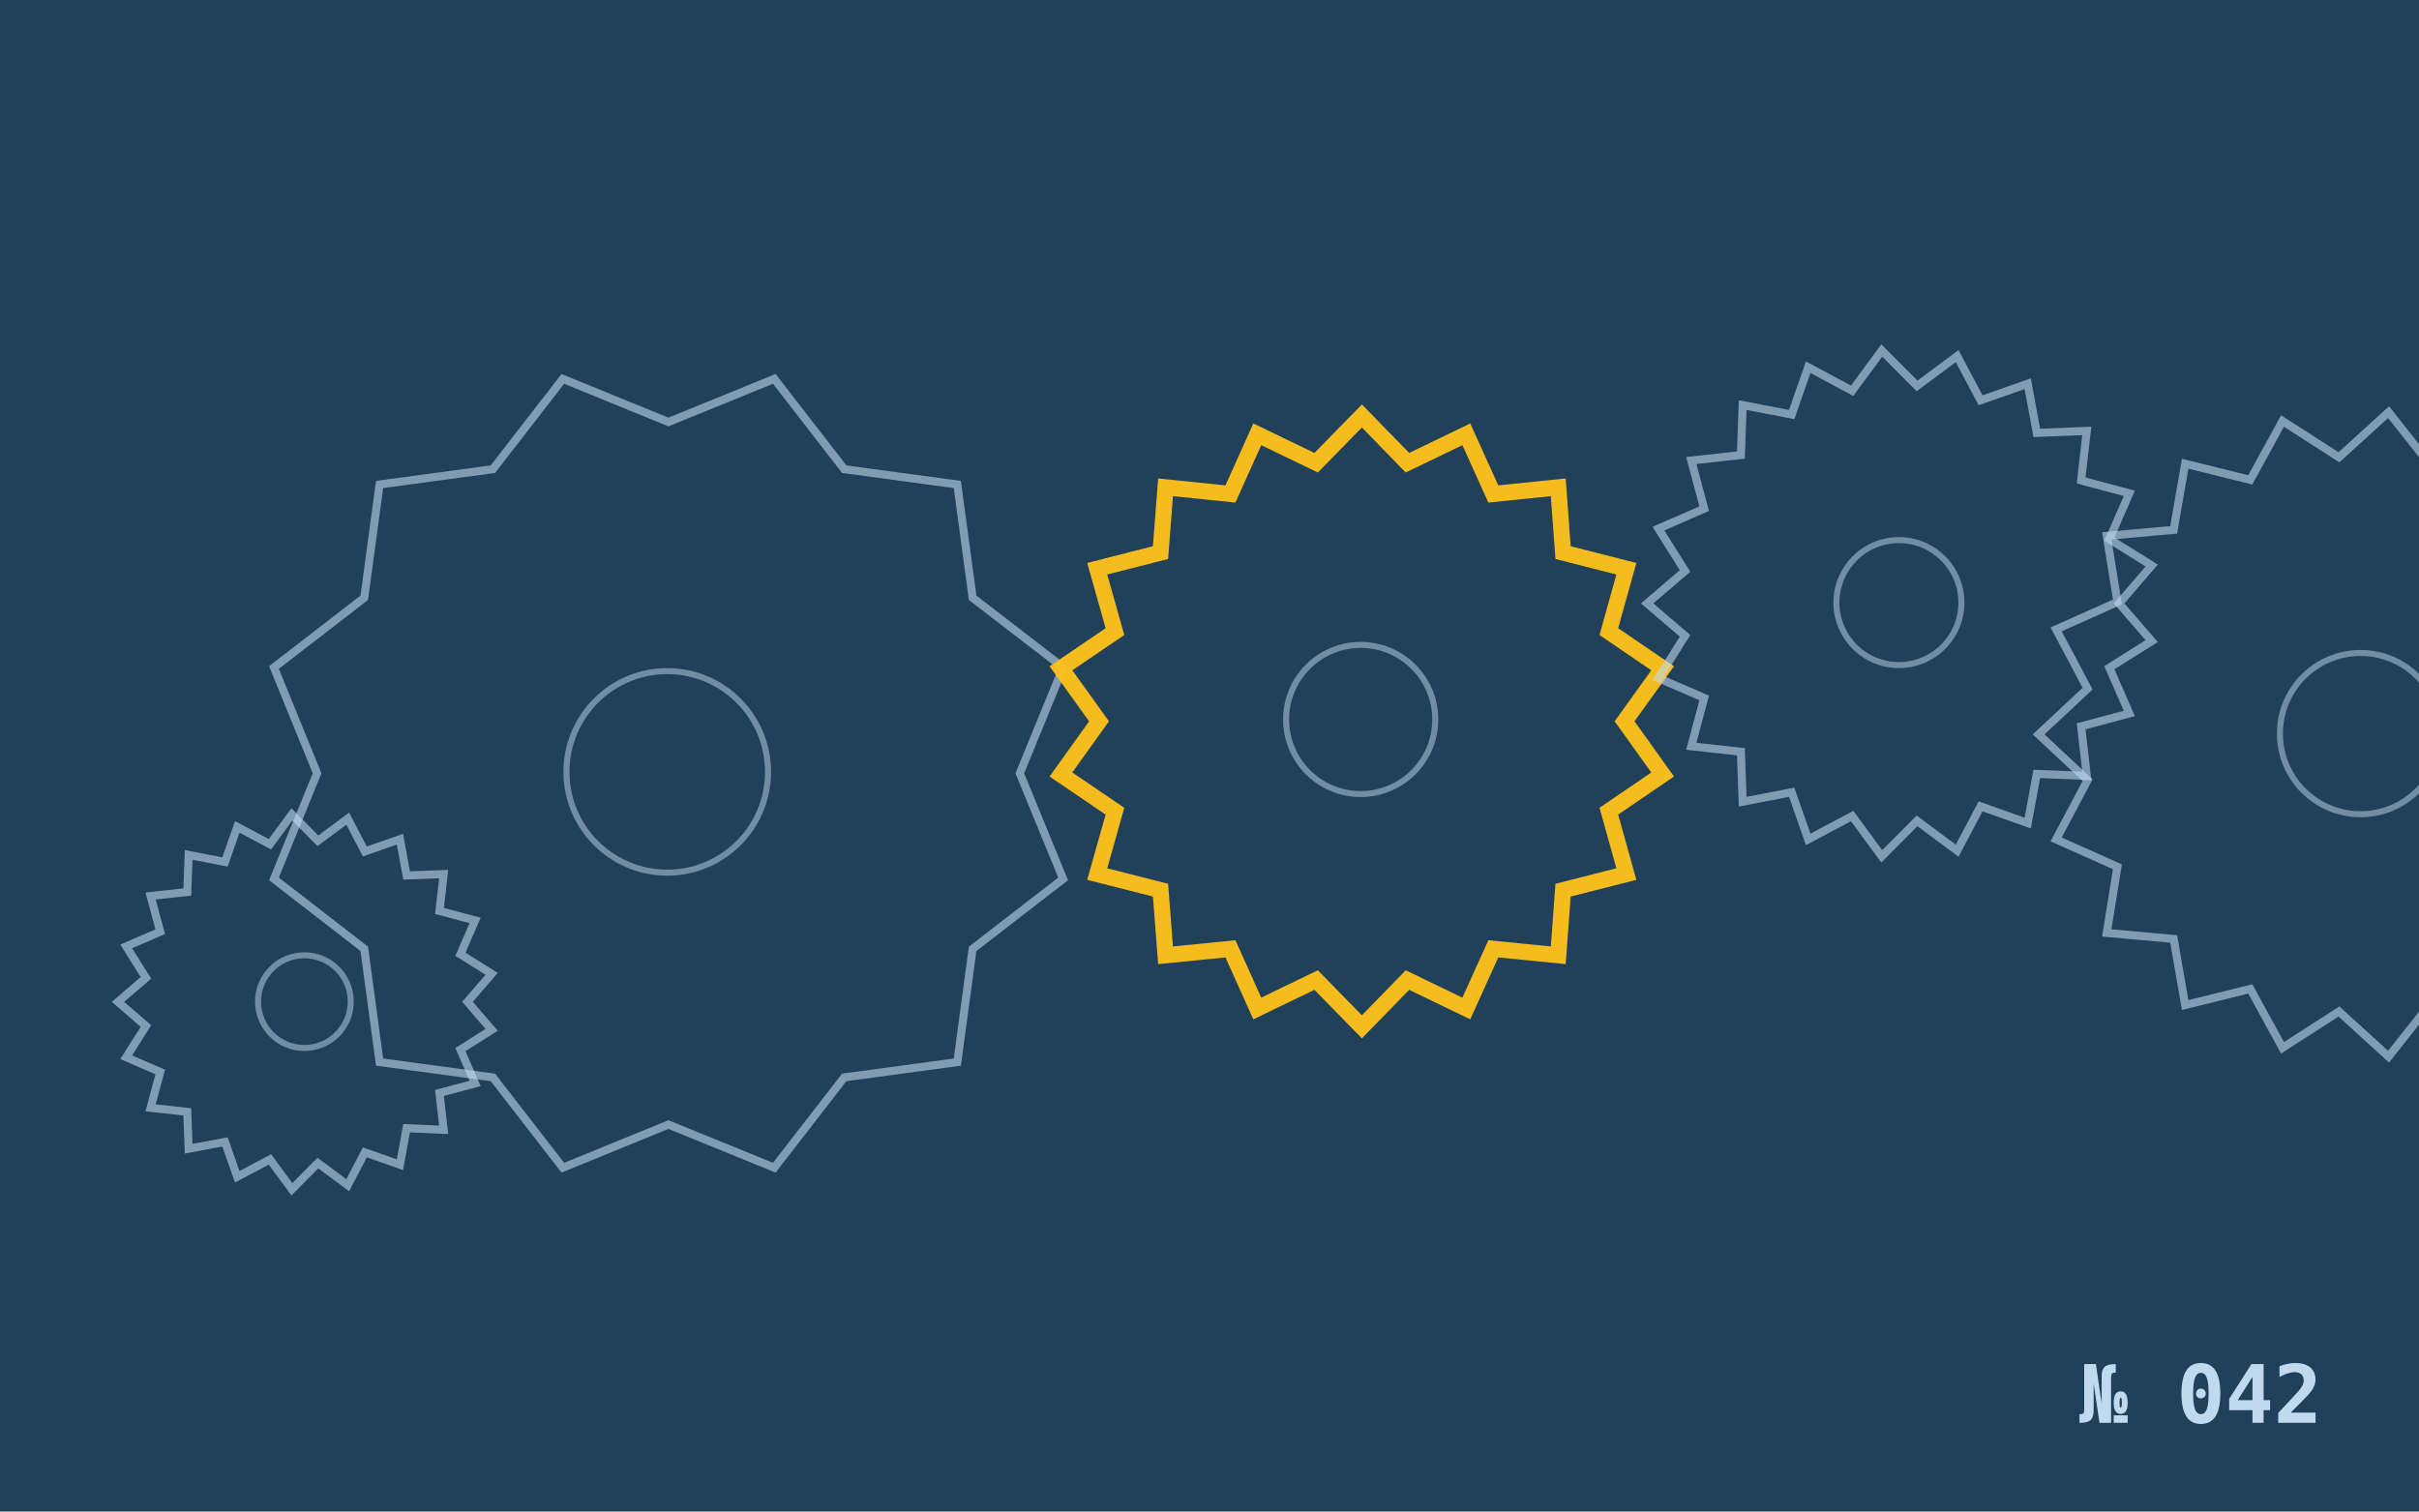
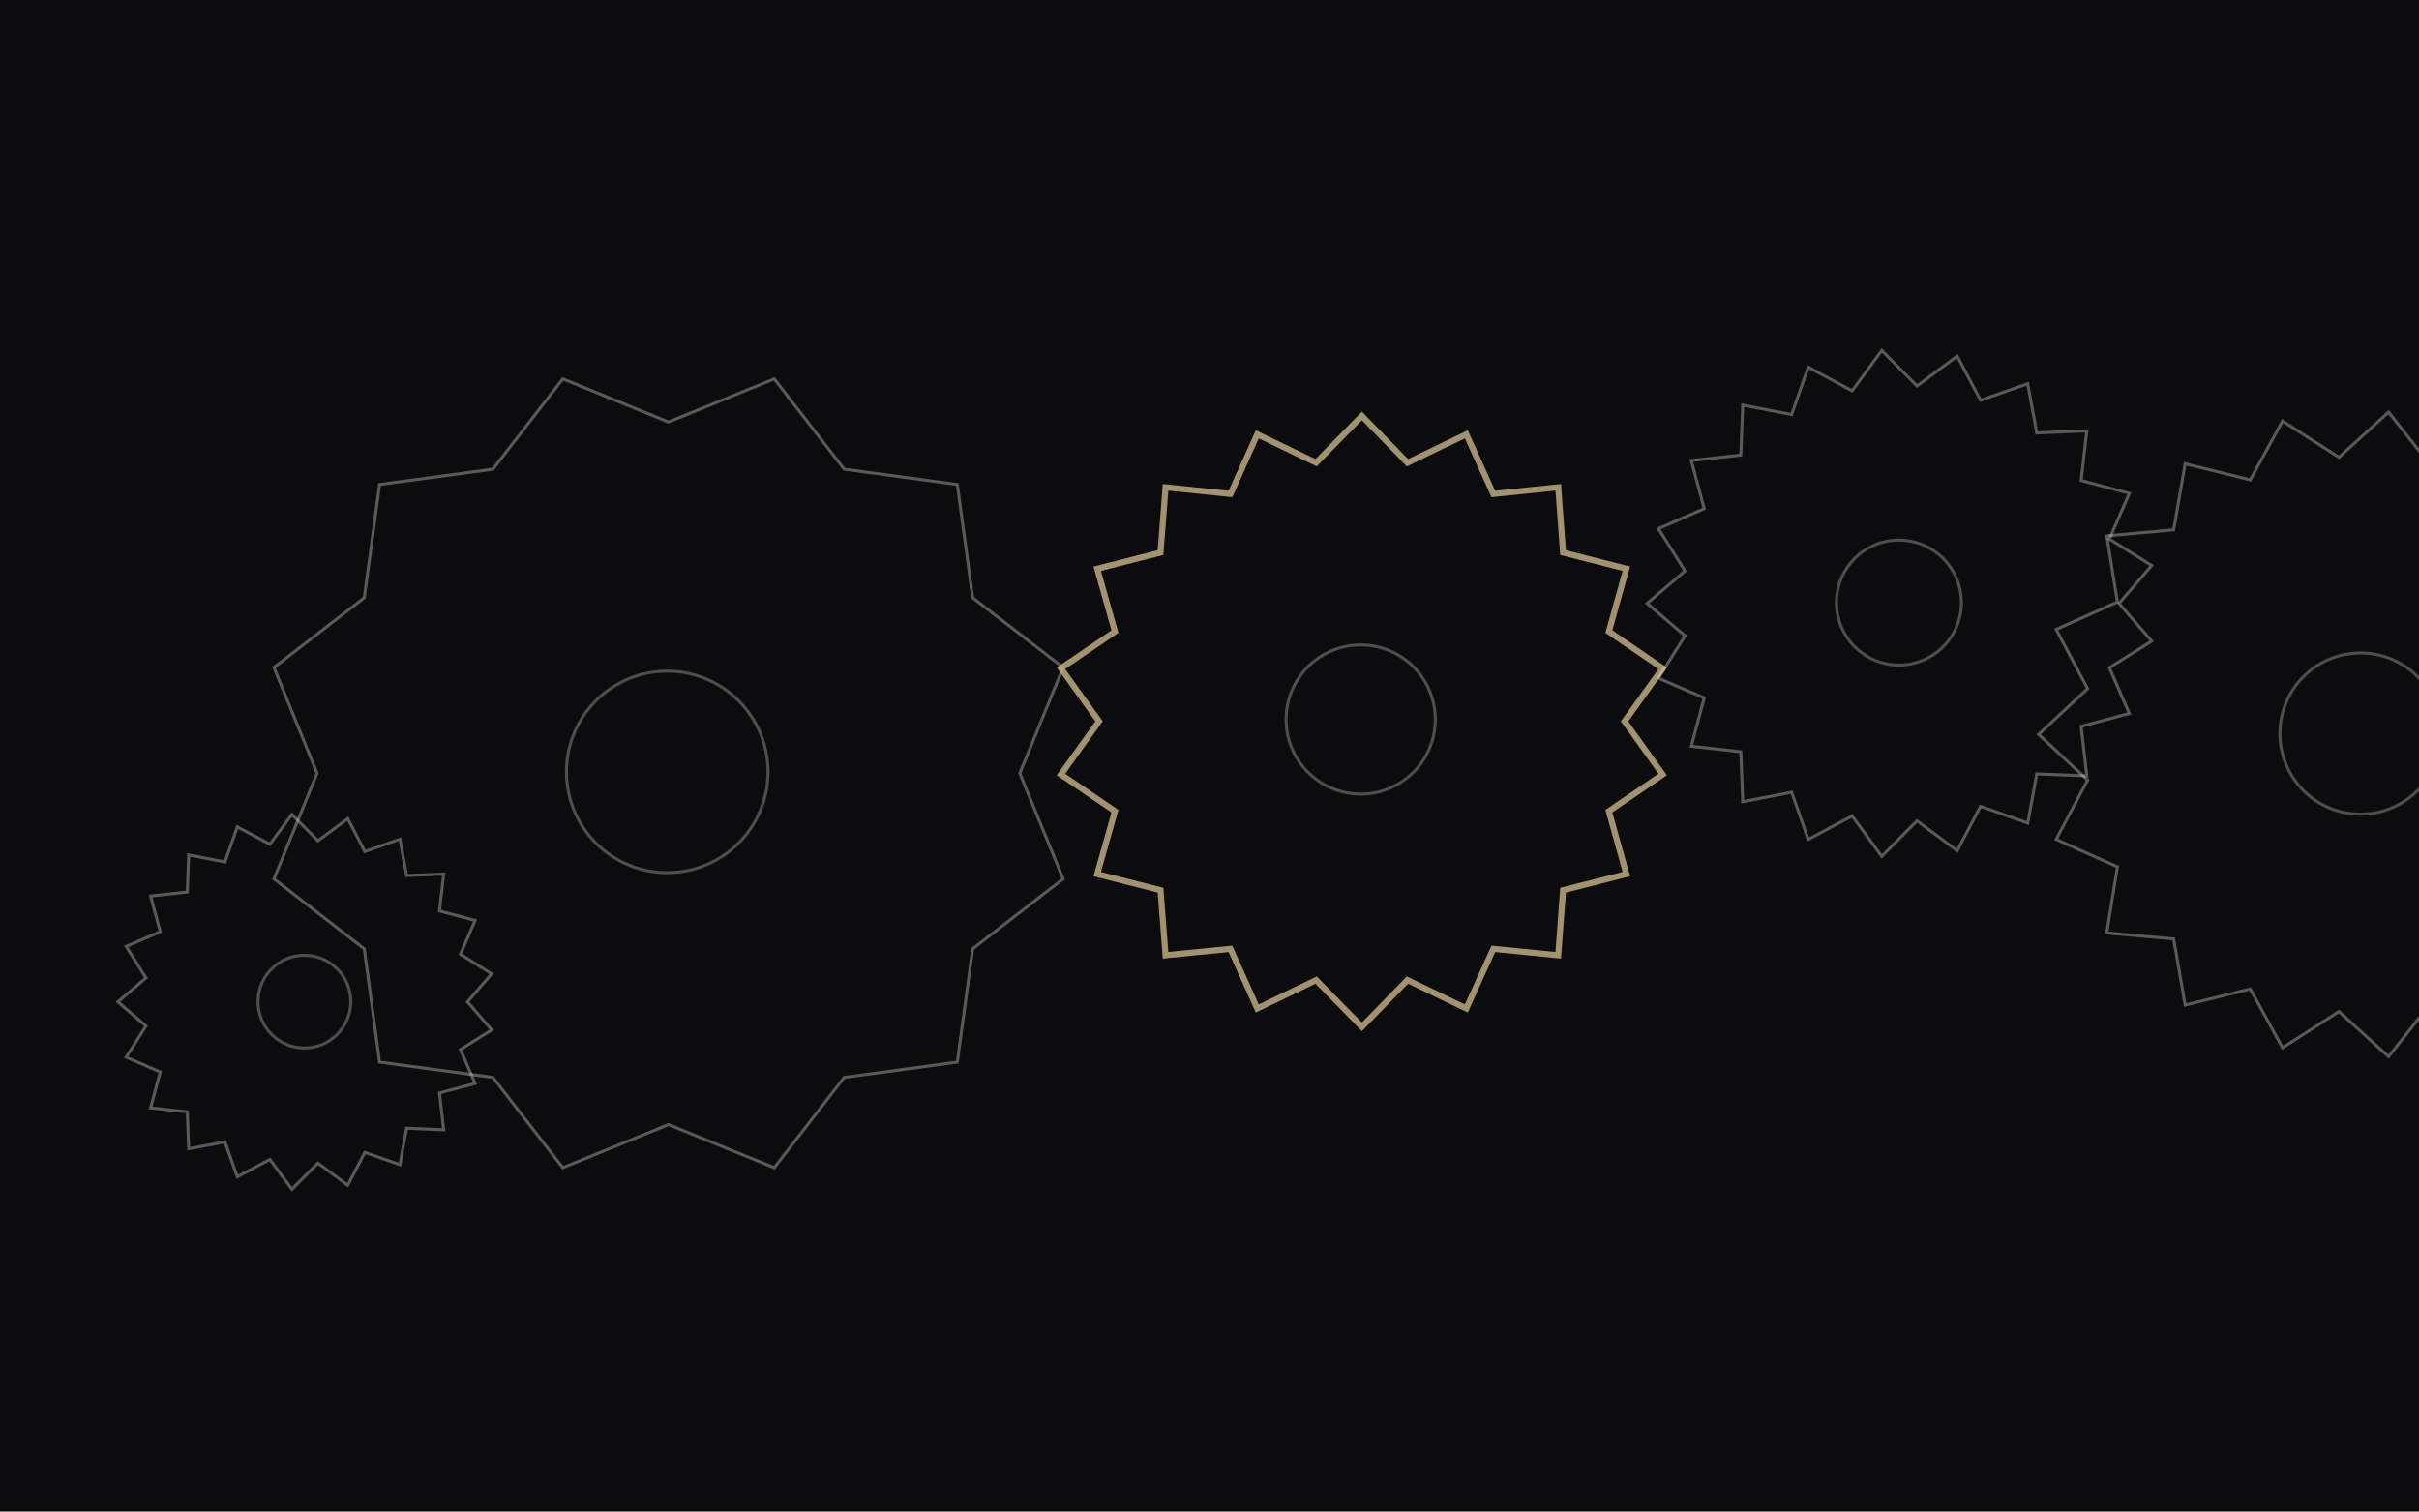
- <svg xmlns="http://www.w3.org/2000/svg" viewBox="0 0 1200 750" preserveAspectRatio="xMidYMid slice" role="img" aria-label="Обложка статьи, рубрика «Устройство»">
-   <rect width="1200" height="750" fill="#21405A" />
-   <path d="M231.9 497.1L243.9 511.0L228.4 520.8L235.7 537.6L218.0 542.3L220.1 560.6L201.7 559.8L198.4 577.9L181.0 571.8L172.5 588.1L157.7 577.1L144.8 590.1L133.9 575.3L117.7 583.9L111.6 566.6L93.6 570.0L92.9 551.7L74.7 549.7L79.5 531.9L62.6 524.6L72.4 509.1L58.5 497.1L72.4 485.2L62.6 469.6L79.5 462.3L74.7 444.6L92.9 442.6L93.6 424.2L111.6 427.7L117.7 410.3L133.9 418.9L144.8 404.1L157.7 417.2L172.5 406.2L181.0 422.5L198.4 416.4L201.7 434.4L220.1 433.7L218.0 452.0L235.7 456.7L228.4 473.5L243.9 483.2L231.9 497.1Z" fill="none" stroke="#BFD9EE" stroke-width="4" opacity="0.6" />
-   <circle cx="151" cy="497" r="23" fill="none" stroke="#BFD9EE" stroke-width="3" opacity="0.5" />
-   <path d="M505.9 383.7L527.4 436.1L482.5 470.8L474.9 527.0L418.8 534.6L384.1 579.4L331.6 558.0L279.2 579.4L244.5 534.6L188.3 527.0L180.7 470.8L135.9 436.1L157.3 383.7L135.9 331.2L180.7 296.6L188.3 240.4L244.5 232.8L279.2 188.0L331.6 209.4L384.1 188.0L418.8 232.8L474.9 240.4L482.5 296.6L527.4 331.2L505.9 383.7Z" fill="none" stroke="#BFD9EE" stroke-width="4" opacity="0.6" />
-   <circle cx="331" cy="383" r="50" fill="none" stroke="#BFD9EE" stroke-width="3" opacity="0.5" />
-   <path d="M805.9 357.9L824.8 384.3L798.1 402.5L806.8 433.7L775.4 441.7L773.0 474.0L740.8 470.8L727.4 500.4L698.2 486.3L675.6 509.5L652.9 486.3L623.7 500.4L610.4 470.8L578.2 474.0L575.7 441.7L544.3 433.7L553.1 402.5L526.3 384.3L545.2 357.9L526.3 331.6L553.1 313.4L544.3 282.2L575.7 274.2L578.2 241.8L610.4 245.1L623.7 215.5L652.9 229.6L675.6 206.4L698.2 229.6L727.4 215.5L740.8 245.1L773.0 241.8L775.4 274.2L806.8 282.2L798.1 313.4L824.8 331.6L805.9 357.9Z" fill="none" stroke="#FFC21A" stroke-width="8" opacity="0.95" />
-   <circle cx="675" cy="357" r="37" fill="none" stroke="#BFD9EE" stroke-width="3" opacity="0.5" />
-   <path d="M1051.2 299.4L1067.4 318.1L1046.4 331.3L1056.3 354.0L1032.4 360.4L1035.2 385.0L1010.4 384.0L1005.9 408.4L982.5 400.1L970.9 422.1L951.0 407.3L933.5 424.9L918.8 404.9L897.0 416.5L888.8 393.1L864.5 397.8L863.6 373.0L839.0 370.3L845.4 346.3L822.7 336.5L835.9 315.5L817.1 299.4L835.9 283.3L822.7 262.3L845.4 252.4L839.0 228.5L863.6 225.8L864.5 201.0L888.8 205.7L897.0 182.2L918.8 193.9L933.5 173.9L951.0 191.5L970.9 176.7L982.5 198.6L1005.9 190.4L1010.4 214.8L1035.2 213.8L1032.4 238.4L1056.3 244.8L1046.4 267.5L1067.4 280.6L1051.2 299.4Z" fill="none" stroke="#BFD9EE" stroke-width="4" opacity="0.6" />
-   <circle cx="942" cy="299" r="31" fill="none" stroke="#BFD9EE" stroke-width="3" opacity="0.5" />
-   <path d="M1309.7 364.4L1329.9 390.8L1302.2 409.2L1312.8 440.8L1280.6 449.1L1280.3 482.4L1247.2 479.9L1236.1 511.3L1205.6 498.1L1184.9 524.3L1160.3 501.9L1132.3 519.9L1116.3 490.7L1084.0 498.7L1078.3 465.9L1045.1 462.9L1050.4 430.1L1020.0 416.5L1035.6 387.1L1011.3 364.4L1035.6 341.7L1020.0 312.3L1050.4 298.7L1045.1 265.9L1078.3 262.9L1084.0 230.1L1116.3 238.1L1132.3 208.9L1160.3 226.9L1184.9 204.5L1205.6 230.7L1236.1 217.5L1247.2 248.9L1280.3 246.4L1280.6 279.7L1312.8 288.1L1302.2 319.6L1329.9 338.0L1309.7 364.4Z" fill="none" stroke="#BFD9EE" stroke-width="4" opacity="0.6" />
-   <circle cx="1171" cy="364" r="40" fill="none" stroke="#BFD9EE" stroke-width="3" opacity="0.5" />
-   <text x="1152" y="706" text-anchor="end" font-family="'JetBrains Mono',ui-monospace,monospace" font-size="40" font-weight="600" fill="#BFD9EE">№ 042</text>
+ <svg xmlns="http://www.w3.org/2000/svg" width="1200" height="750" viewBox="0 0 1200 750" preserveAspectRatio="xMidYMid slice" aria-hidden="true" focusable="false">
+   <rect width="1200" height="750" fill="#0C0B0D" />
+   <path d="M231.9 497.1L243.9 511.0L228.4 520.8L235.7 537.6L218.0 542.3L220.1 560.6L201.7 559.8L198.4 577.9L181.0 571.8L172.5 588.1L157.7 577.1L144.8 590.1L133.9 575.3L117.7 583.9L111.6 566.6L93.6 570.0L92.9 551.7L74.7 549.7L79.5 531.9L62.6 524.6L72.4 509.1L58.5 497.1L72.4 485.2L62.6 469.6L79.5 462.3L74.7 444.6L92.9 442.6L93.6 424.2L111.6 427.7L117.7 410.3L133.9 418.9L144.8 404.1L157.7 417.2L172.5 406.2L181.0 422.5L198.4 416.4L201.7 434.4L220.1 433.7L218.0 452.0L235.7 456.7L228.4 473.5L243.9 483.2L231.9 497.1Z" fill="none" stroke="#ECEBE6" stroke-width="1.5" opacity="0.35" />
+   <circle cx="151" cy="497" r="23" fill="none" stroke="#ECEBE6" stroke-width="1.5" opacity="0.3" />
+   <path d="M505.9 383.7L527.4 436.1L482.5 470.8L474.9 527.0L418.8 534.6L384.1 579.4L331.6 558.0L279.2 579.4L244.5 534.6L188.3 527.0L180.7 470.8L135.9 436.1L157.3 383.7L135.9 331.2L180.7 296.6L188.3 240.4L244.5 232.8L279.2 188.0L331.6 209.4L384.1 188.0L418.8 232.8L474.9 240.4L482.5 296.6L527.4 331.2L505.9 383.7Z" fill="none" stroke="#ECEBE6" stroke-width="1.5" opacity="0.35" />
+   <circle cx="331" cy="383" r="50" fill="none" stroke="#ECEBE6" stroke-width="1.5" opacity="0.3" />
+   <path d="M805.9 357.9L824.8 384.3L798.1 402.5L806.8 433.7L775.4 441.7L773.0 474.0L740.8 470.8L727.4 500.4L698.2 486.3L675.6 509.5L652.9 486.3L623.7 500.4L610.4 470.8L578.2 474.0L575.7 441.7L544.3 433.7L553.1 402.5L526.3 384.3L545.2 357.9L526.3 331.6L553.1 313.4L544.3 282.2L575.7 274.2L578.2 241.8L610.4 245.1L623.7 215.5L652.9 229.6L675.6 206.4L698.2 229.6L727.4 215.5L740.8 245.1L773.0 241.8L775.4 274.2L806.8 282.2L798.1 313.4L824.8 331.6L805.9 357.9Z" fill="none" stroke="#C8B48A" stroke-width="3" opacity="0.8" />
+   <circle cx="675" cy="357" r="37" fill="none" stroke="#ECEBE6" stroke-width="1.5" opacity="0.3" />
+   <path d="M1051.2 299.4L1067.4 318.1L1046.4 331.3L1056.3 354.0L1032.4 360.4L1035.2 385.0L1010.4 384.0L1005.9 408.4L982.5 400.1L970.9 422.1L951.0 407.3L933.5 424.9L918.8 404.9L897.0 416.5L888.8 393.1L864.5 397.8L863.6 373.0L839.0 370.3L845.4 346.3L822.7 336.5L835.9 315.5L817.1 299.4L835.9 283.3L822.7 262.3L845.4 252.4L839.0 228.5L863.6 225.8L864.5 201.0L888.8 205.7L897.0 182.2L918.8 193.9L933.5 173.9L951.0 191.5L970.9 176.7L982.5 198.6L1005.9 190.4L1010.4 214.8L1035.2 213.8L1032.4 238.4L1056.3 244.8L1046.4 267.5L1067.4 280.6L1051.2 299.4Z" fill="none" stroke="#ECEBE6" stroke-width="1.5" opacity="0.35" />
+   <circle cx="942" cy="299" r="31" fill="none" stroke="#ECEBE6" stroke-width="1.5" opacity="0.3" />
+   <path d="M1309.7 364.4L1329.9 390.8L1302.2 409.2L1312.8 440.8L1280.6 449.1L1280.3 482.4L1247.2 479.9L1236.1 511.3L1205.6 498.1L1184.9 524.3L1160.3 501.9L1132.3 519.9L1116.3 490.7L1084.0 498.7L1078.3 465.9L1045.1 462.9L1050.4 430.1L1020.0 416.5L1035.6 387.1L1011.3 364.4L1035.6 341.7L1020.0 312.3L1050.4 298.7L1045.1 265.9L1078.3 262.9L1084.0 230.1L1116.3 238.1L1132.3 208.9L1160.3 226.9L1184.9 204.5L1205.6 230.7L1236.1 217.5L1247.2 248.9L1280.3 246.4L1280.6 279.7L1312.8 288.1L1302.2 319.6L1329.9 338.0L1309.7 364.4Z" fill="none" stroke="#ECEBE6" stroke-width="1.5" opacity="0.35" />
+   <circle cx="1171" cy="364" r="40" fill="none" stroke="#ECEBE6" stroke-width="1.5" opacity="0.3" />
</svg>
